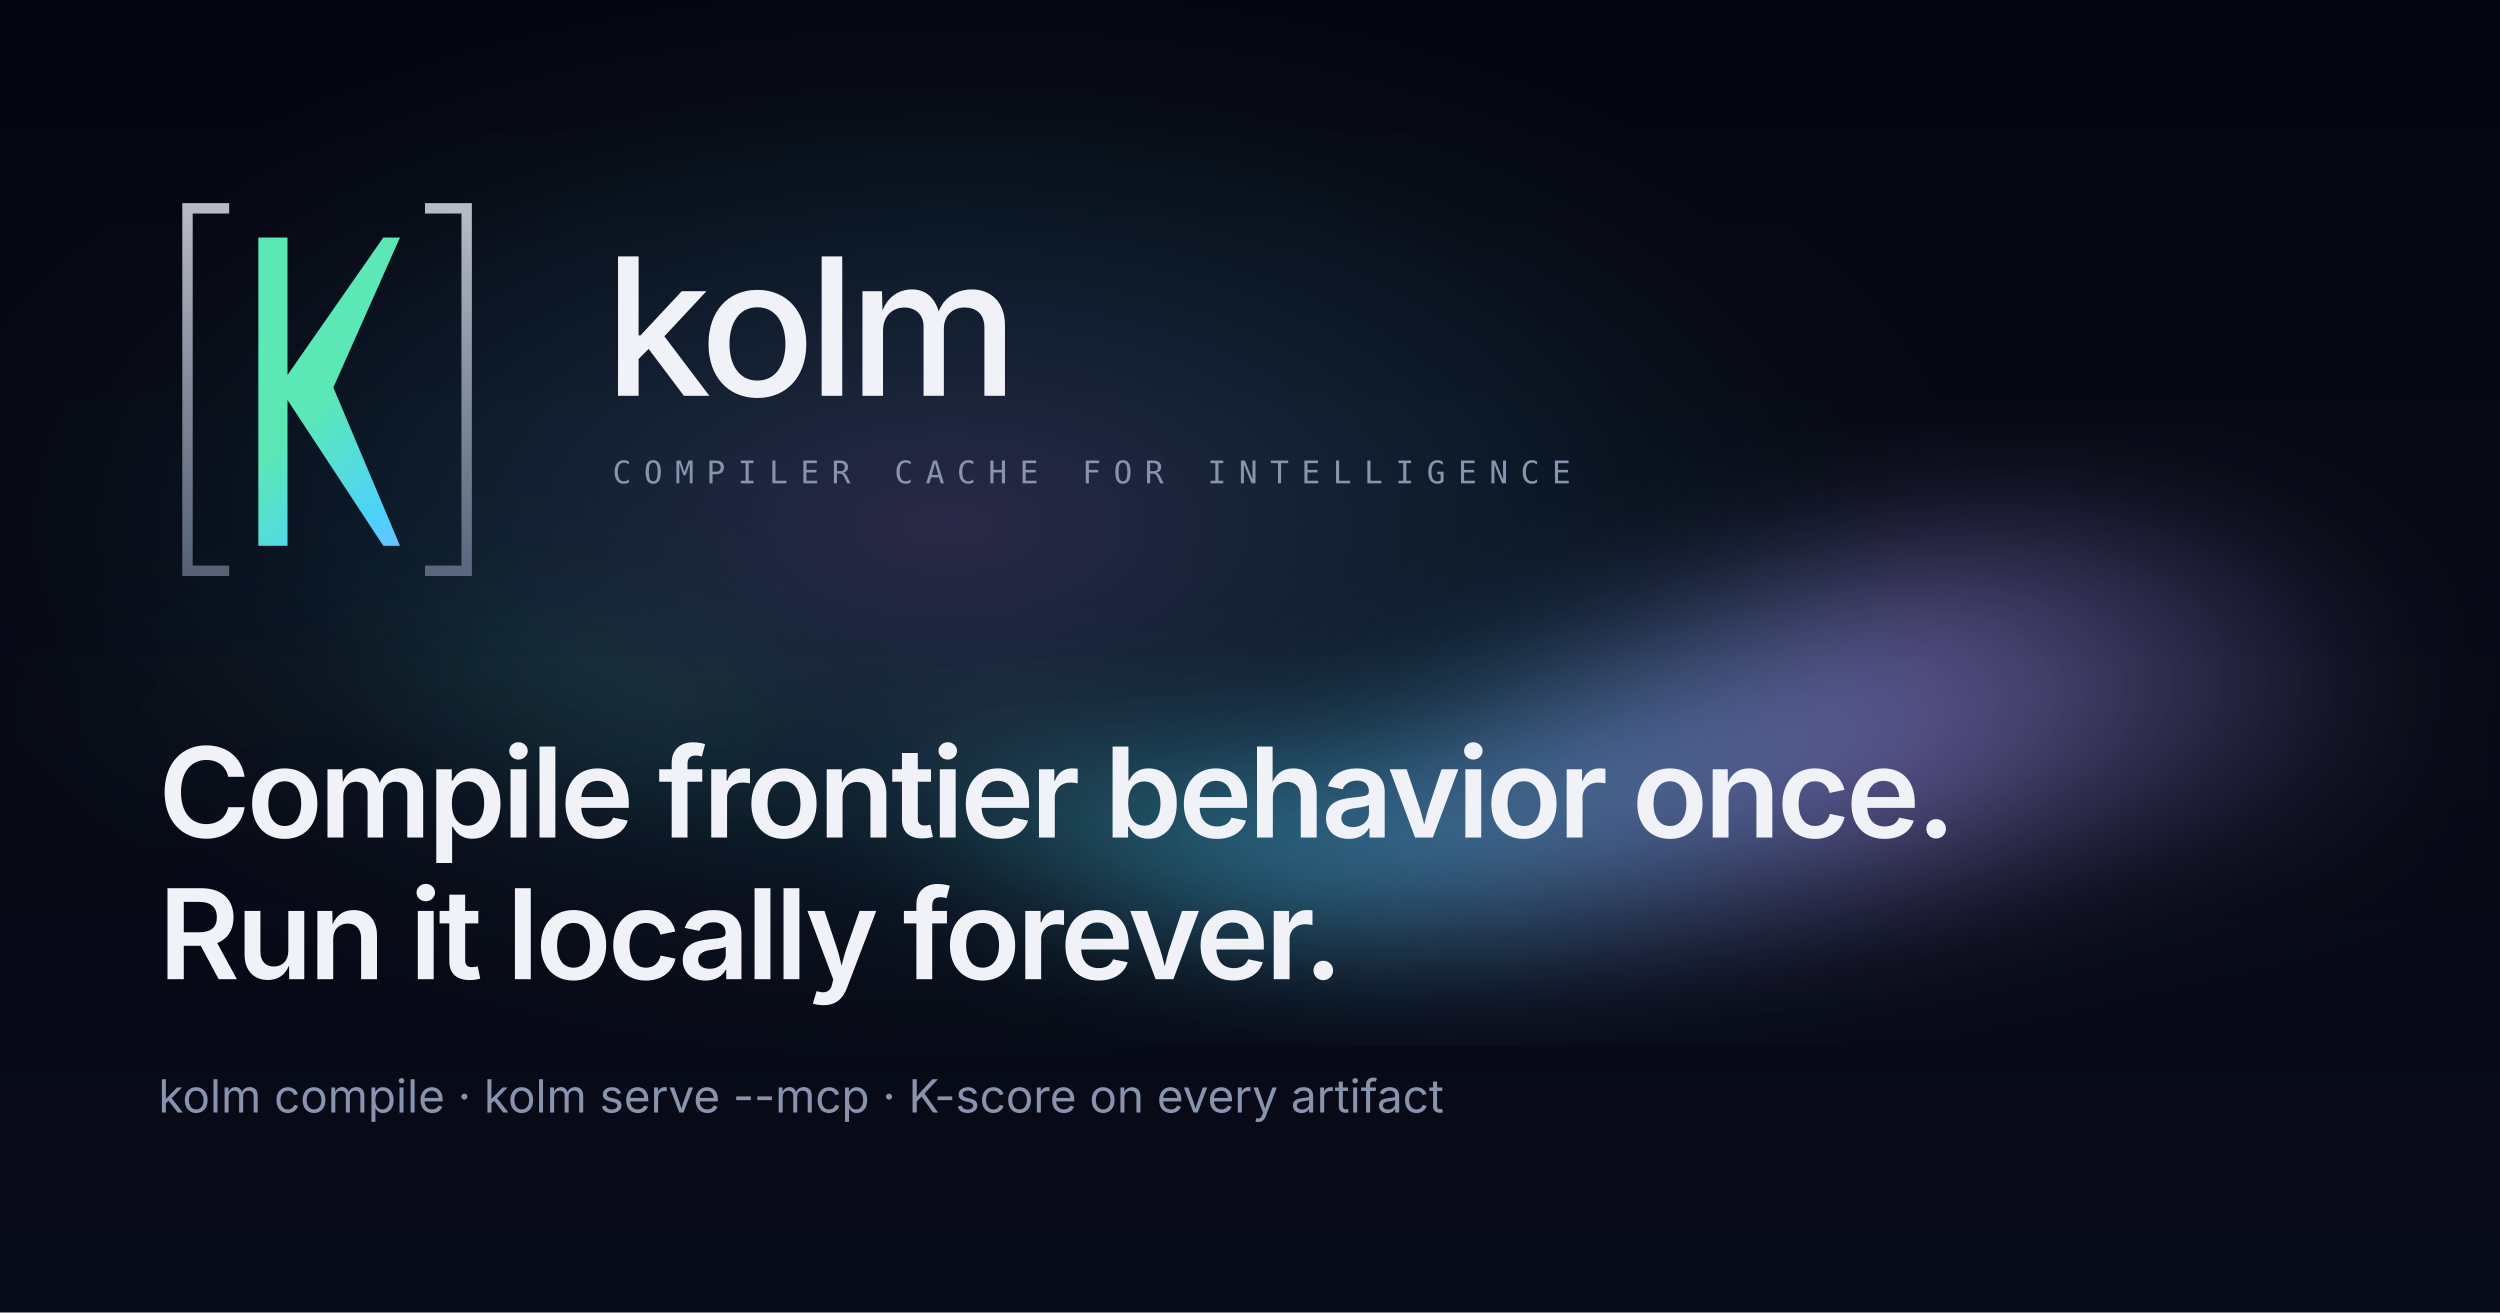
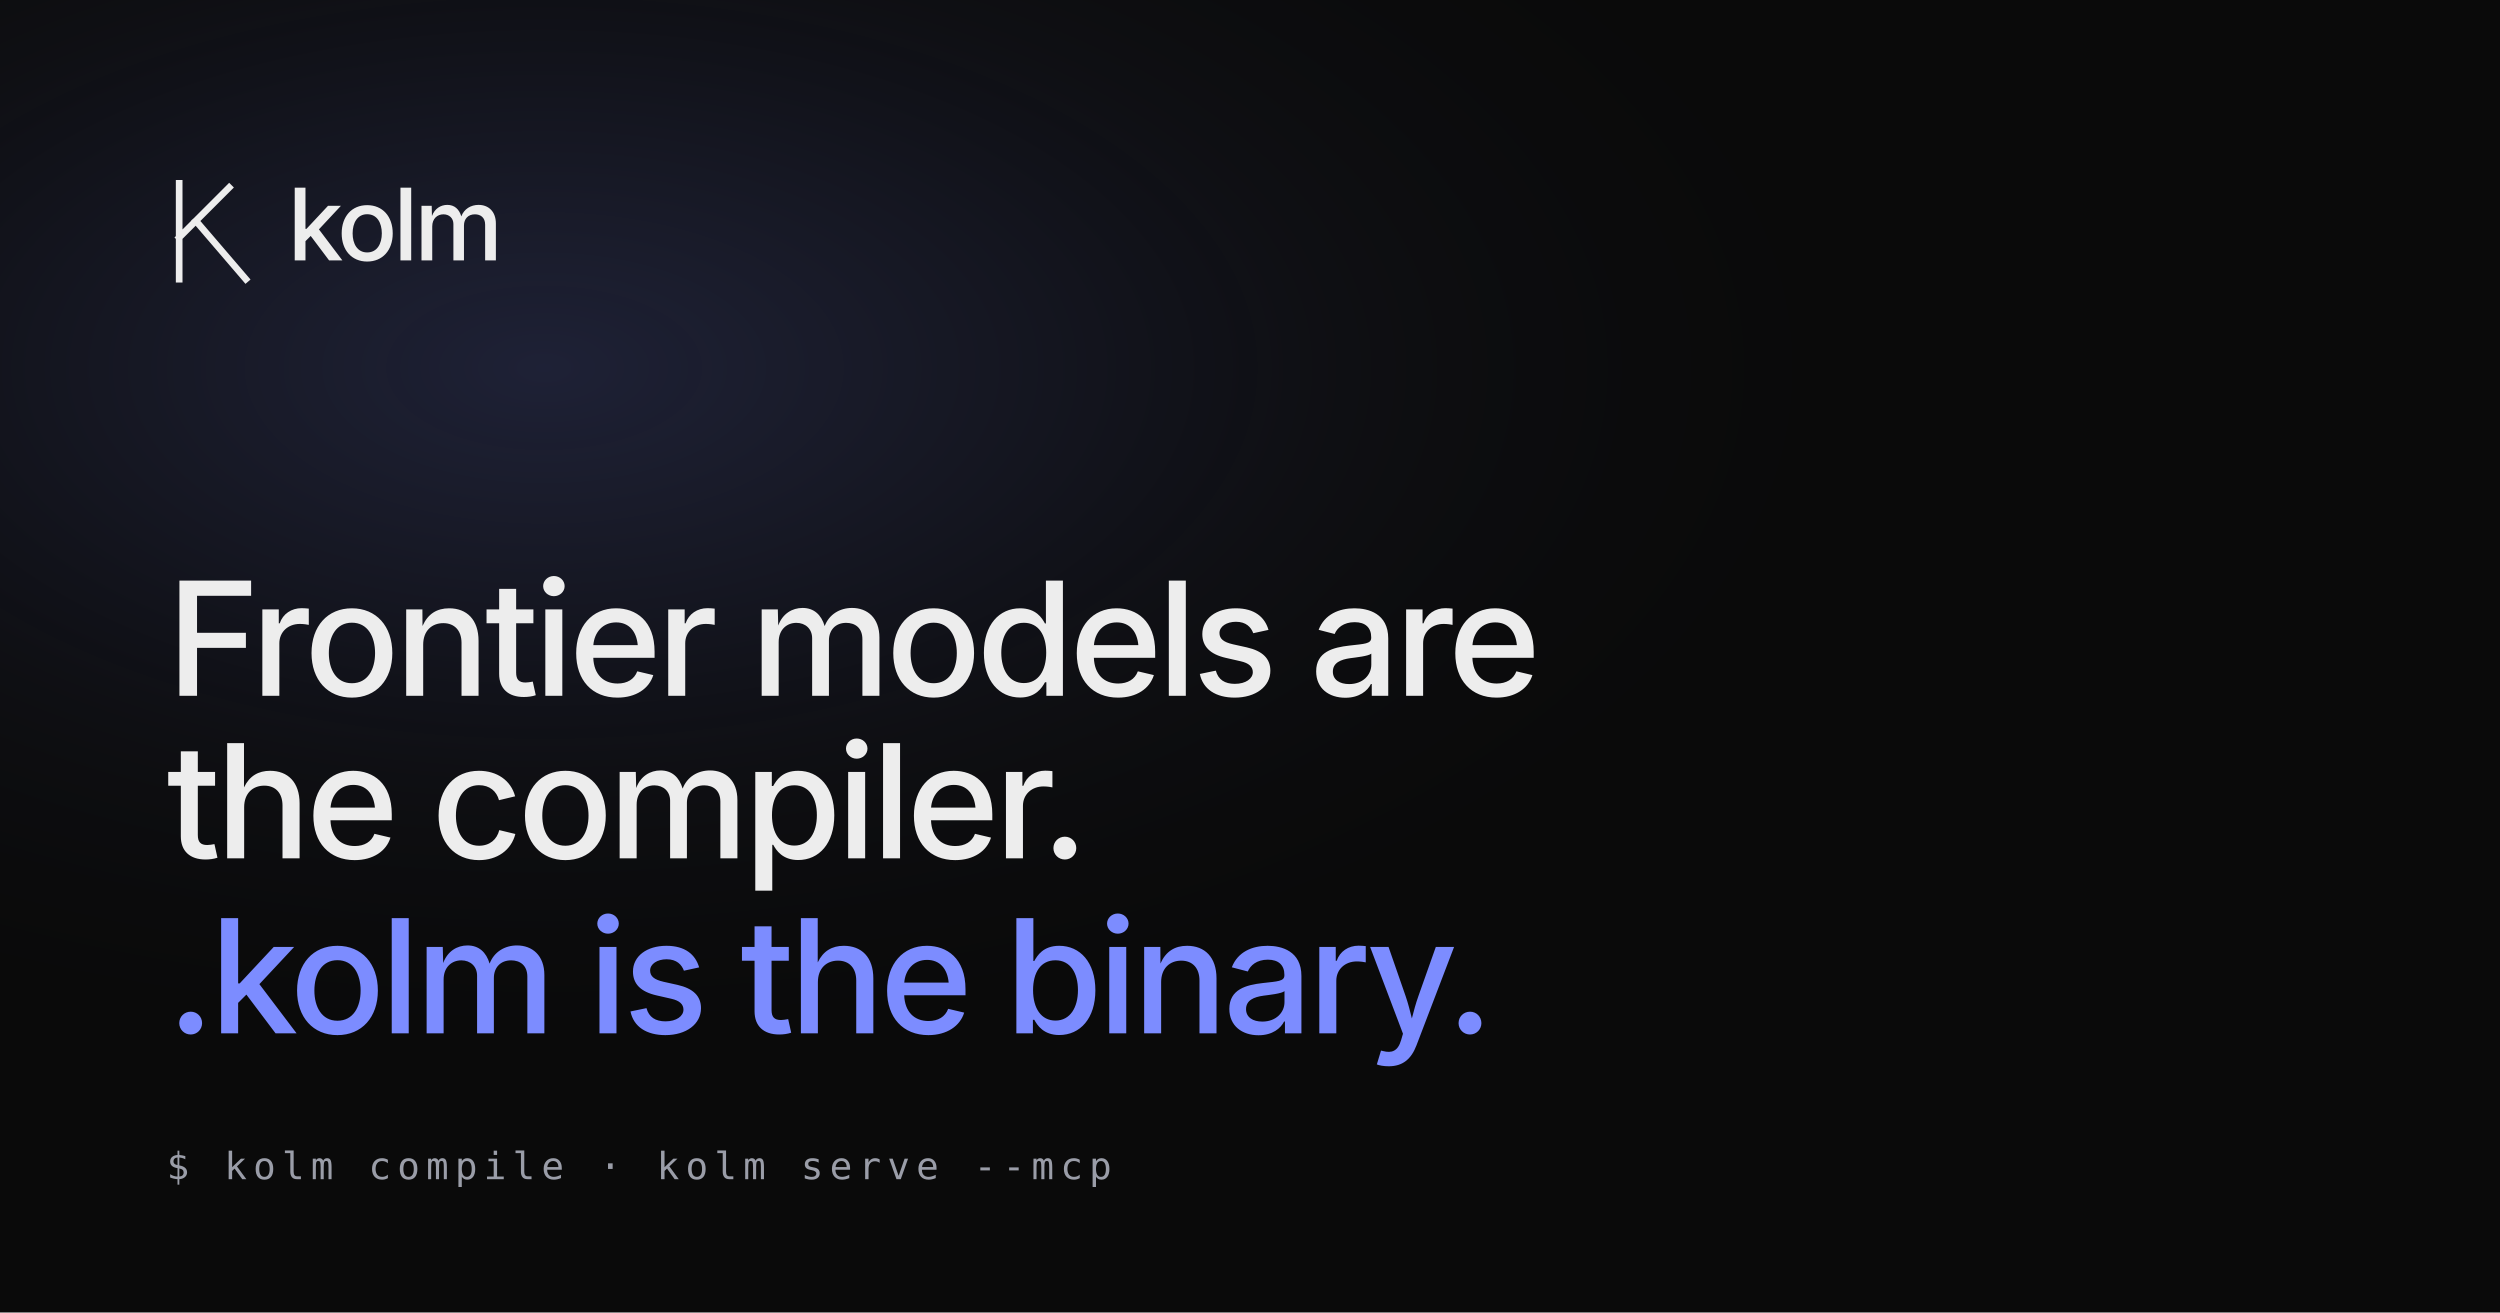
- <svg xmlns="http://www.w3.org/2000/svg" viewBox="0 0 1200 630" role="img" aria-label="kolm — compiler cache for intelligence">
+ <svg xmlns="http://www.w3.org/2000/svg" viewBox="0 0 1200 630" role="img" aria-label="kolm — frontier models are the compiler">
  <defs>
-     <linearGradient id="bg" x1="0" y1="0" x2="0" y2="1">
-       <stop offset="0" stop-color="#050610" />
-       <stop offset="1" stop-color="#080b18" />
-     </linearGradient>
-     <linearGradient id="ribbon" x1="40" y1="320" x2="1160" y2="380" gradientUnits="userSpaceOnUse">
-       <stop offset="0" stop-color="#5be8b6" stop-opacity="0" />
-       <stop offset=".25" stop-color="#5be8b6" stop-opacity=".42" />
-       <stop offset=".5" stop-color="#4dd1ff" stop-opacity=".7" />
-       <stop offset=".78" stop-color="#aa9cff" stop-opacity=".62" />
-       <stop offset="1" stop-color="#aa9cff" stop-opacity="0" />
-     </linearGradient>
-     <linearGradient id="iri" x1="74" y1="100" x2="166" y2="200" gradientUnits="userSpaceOnUse">
-       <stop offset="0" stop-color="#5be8b6" />
-       <stop offset=".44" stop-color="#4dd1ff" />
-       <stop offset=".82" stop-color="#aa9cff" />
-       <stop offset="1" stop-color="#d4c8ff" />
-     </linearGradient>
-     <linearGradient id="brkOG" x1="0" y1="0" x2="0" y2="1">
-       <stop offset="0" stop-color="#dde2ec" stop-opacity=".82" />
-       <stop offset="1" stop-color="#8893ad" stop-opacity=".62" />
-     </linearGradient>
-     <radialGradient id="bloom" cx="38%" cy="40%" r="44%">
-       <stop offset="0" stop-color="#aa9cff" stop-opacity=".22" />
-       <stop offset=".55" stop-color="#4dd1ff" stop-opacity=".08" />
+     <radialGradient id="glow" cx="22%" cy="28%" r="55%">
+       <stop offset="0" stop-color="#7c8cff" stop-opacity="0.18" />
+       <stop offset="0.55" stop-color="#7c8cff" stop-opacity="0.04" />
      <stop offset="1" stop-color="#000000" stop-opacity="0" />
    </radialGradient>
-     <filter id="blur" x="-15%" y="-30%" width="130%" height="160%">
-       <feGaussianBlur stdDeviation="36" />
-     </filter>
  </defs>
-   <rect width="1200" height="630" fill="url(#bg)" />
-   <rect width="1200" height="630" fill="url(#bloom)" />
-   <g filter="url(#blur)" opacity=".82">
-     <path d="M-60 360 C 220 240 460 460 720 340 S 1100 240 1280 360 L 1280 420 C 1100 300 760 540 480 400 S 220 300 -60 420 Z" fill="url(#ribbon)" />
+   <rect width="1200" height="630" fill="#0a0a0a" />
+   <rect width="1200" height="630" fill="url(#glow)" />
+   <g transform="translate(80 84)" stroke="#ededed" stroke-width="3.2" fill="none" stroke-linecap="square">
+     <path d="M 6 4 L 6 50 M 6 30 L 30 6 M 14 22 L 38 50" />
  </g>
-   <g transform="translate(74 100)">
-     <path d="M 36 0 L 16 0 L 16 174 L 36 174" fill="none" stroke="url(#brkOG)" stroke-width="5" />
-     <path d="M 130 0 L 150 0 L 150 174 L 130 174" fill="none" stroke="url(#brkOG)" stroke-width="5" />
-     <path d="M 50 14 L 64 14 L 64 80 L 110 14 L 118 14 L 86 86 L 118 162 L 110 162 L 64 92 L 64 162 L 50 162 Z" fill="url(#iri)" />
-   </g>
-   <text x="290" y="190" fill="#f0f2f8" font-family="-apple-system,BlinkMacSystemFont,'SF Pro Display',Inter,system-ui,sans-serif" font-size="92" font-weight="540" letter-spacing="-3.6">kolm</text>
-   <text x="294" y="232" fill="#8893ad" font-family="ui-monospace,'SF Mono',Menlo,Consolas,monospace" font-size="15" letter-spacing="6">COMPILER CACHE FOR INTELLIGENCE</text>
-   <text x="76" y="402" fill="#f0f2f8" font-family="-apple-system,BlinkMacSystemFont,'SF Pro Display',Inter,system-ui,sans-serif" font-size="60" font-weight="600" letter-spacing="-1.8">Compile frontier behavior once.</text>
-   <text x="76" y="470" fill="#f0f2f8" font-family="-apple-system,BlinkMacSystemFont,'SF Pro Display',Inter,system-ui,sans-serif" font-size="60" font-weight="600" letter-spacing="-1.8">Run it locally forever.</text>
-   <text x="76" y="534" fill="#8893ad" font-family="-apple-system,BlinkMacSystemFont,'SF Pro Text',Inter,system-ui,sans-serif" font-size="22" font-weight="400">kolm compile · kolm serve --mcp · K-score on every artifact</text>
+   <text x="138" y="125" fill="#ededed" font-family="-apple-system,BlinkMacSystemFont,'SF Pro Display','Inter',system-ui,sans-serif" font-size="48" font-weight="540" letter-spacing="-2.0">kolm</text>
+   <text x="80" y="334" fill="#ededed" font-family="-apple-system,BlinkMacSystemFont,'SF Pro Display','Inter',system-ui,sans-serif" font-size="76" font-weight="500" letter-spacing="-2.4">Frontier models are</text>
+   <text x="80" y="412" fill="#ededed" font-family="-apple-system,BlinkMacSystemFont,'SF Pro Display','Inter',system-ui,sans-serif" font-size="76" font-weight="500" letter-spacing="-2.4">the compiler.</text>
+   <text x="80" y="496" fill="#7c8cff" font-family="-apple-system,BlinkMacSystemFont,'SF Pro Display','Inter',system-ui,sans-serif" font-size="76" font-weight="500" letter-spacing="-2.4">.kolm is the binary.</text>
+   <text x="80" y="566" fill="#9a9da8" font-family="ui-monospace,'SF Mono',Menlo,Consolas,monospace" font-size="18" letter-spacing="3">$ kolm compile · kolm serve --mcp</text>
</svg>
